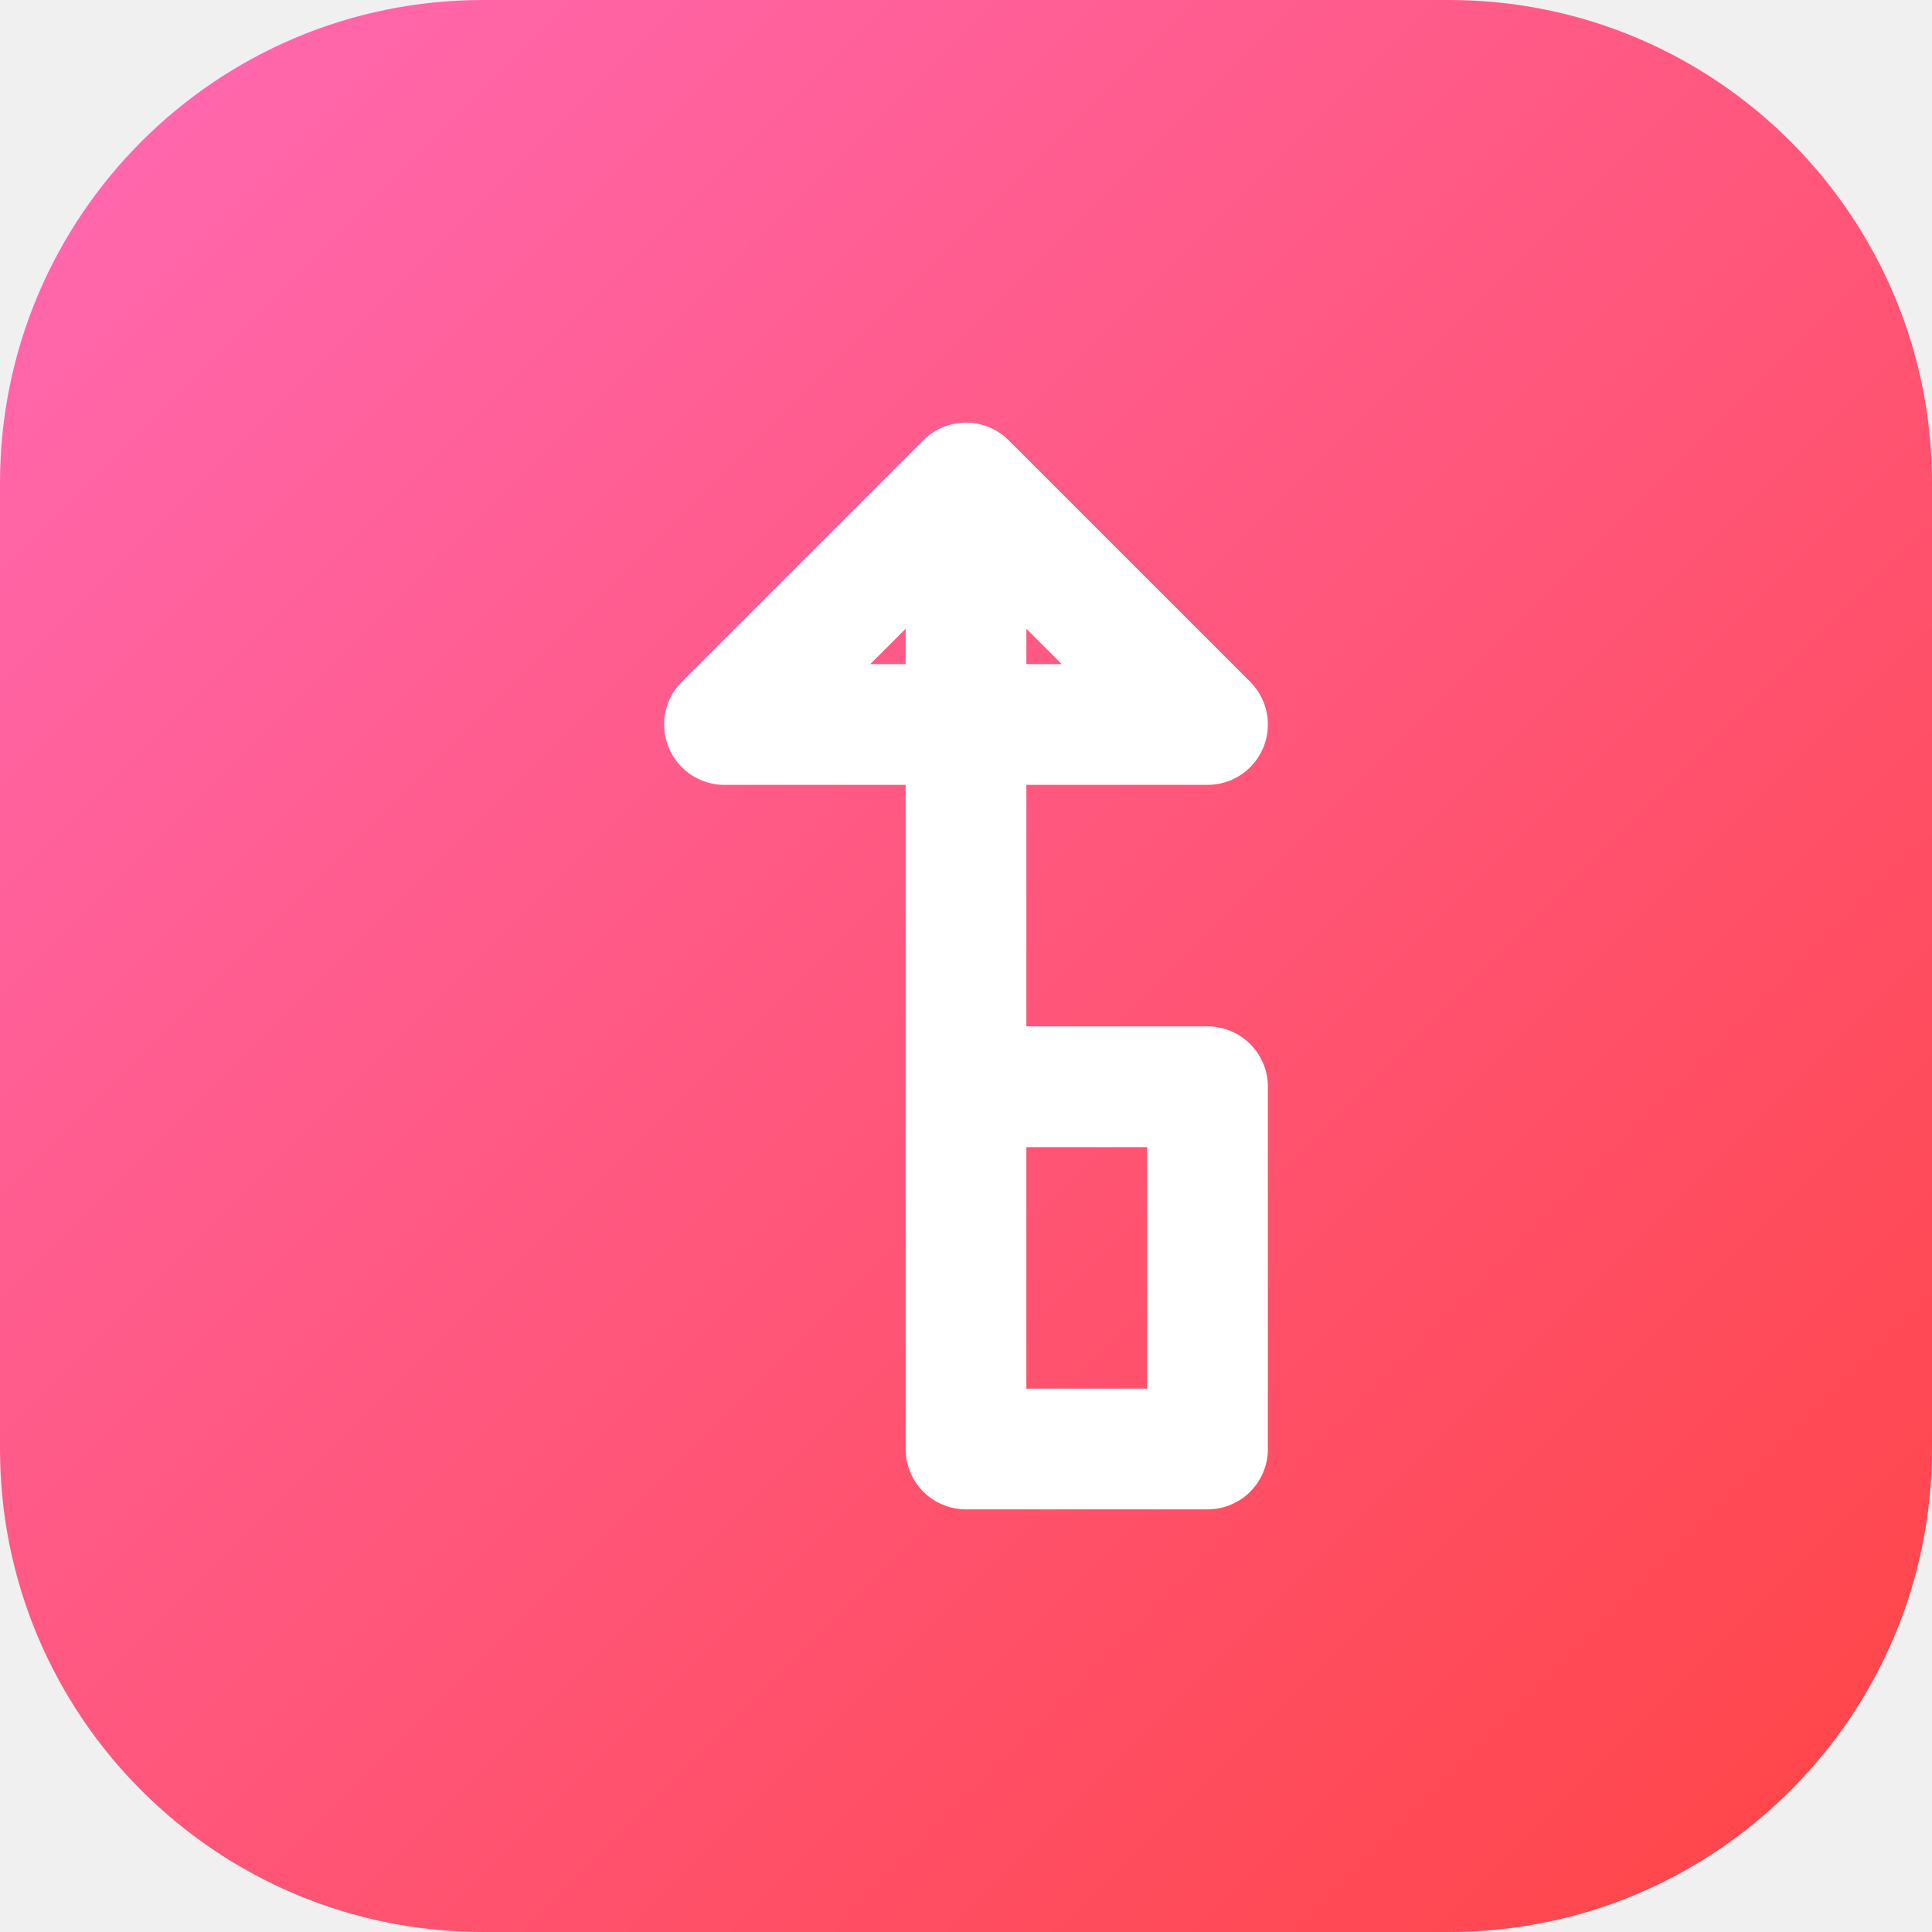
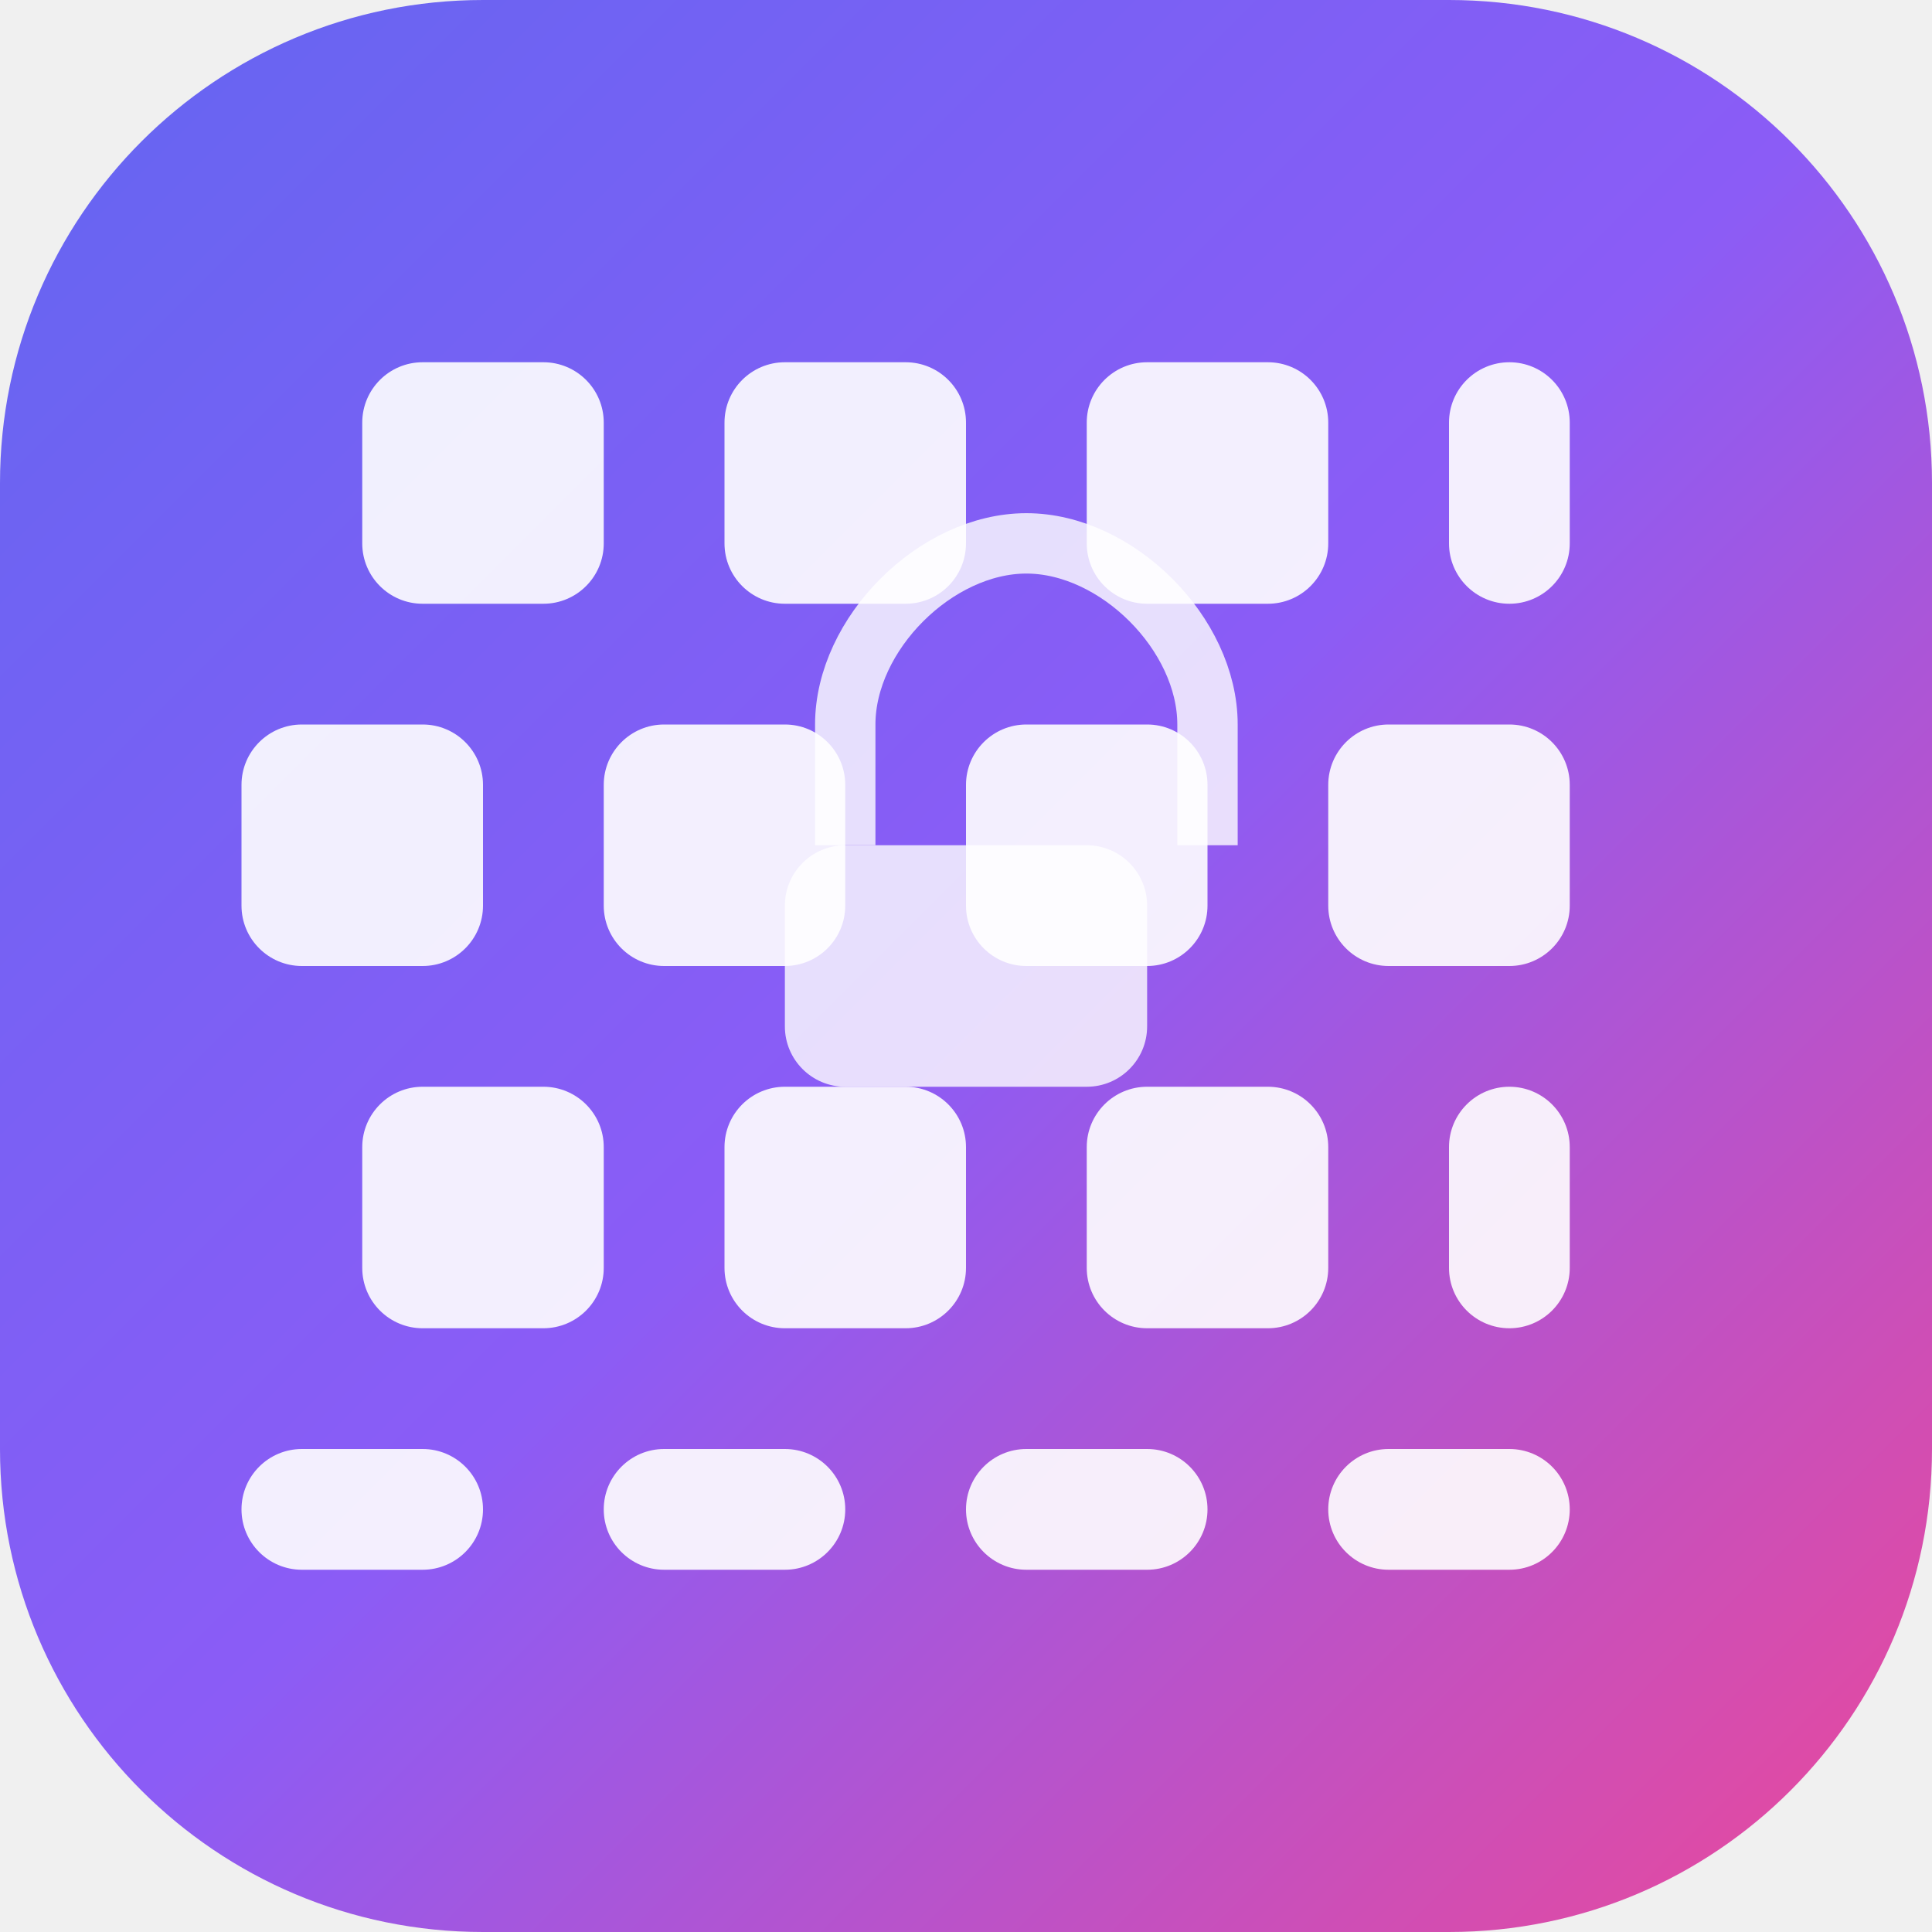
<svg xmlns="http://www.w3.org/2000/svg" width="32" height="32" viewBox="0 0 32 32" fill="none">
  <rect width="32" height="32" rx="8" fill="url(#gradient)" />
-   <path d="M16 8L20 12H16V8M16 8V12M16 8L12 12H16V24H20V18H16" stroke="white" stroke-width="2" stroke-linecap="round" stroke-linejoin="round" />
+   <g fill="white" opacity="0.9">
+     <rect x="6" y="6" width="4" height="4" rx="1" />
+     <rect x="12" y="6" width="4" height="4" rx="1" />
+     <rect x="18" y="6" width="4" height="4" rx="1" />
+     <rect x="24" y="6" width="2" height="4" rx="1" />
+     <rect x="4" y="12" width="4" height="4" rx="1" />
+     <rect x="10" y="12" width="4" height="4" rx="1" />
+     <rect x="16" y="12" width="4" height="4" rx="1" />
+     <rect x="22" y="12" width="4" height="4" rx="1" />
+     <rect x="6" y="18" width="4" height="4" rx="1" />
+     <rect x="12" y="18" width="4" height="4" rx="1" />
+     <rect x="18" y="18" width="4" height="4" rx="1" />
+     <rect x="24" y="18" width="2" height="4" rx="1" />
+     <rect x="4" y="24" width="4" height="2" rx="1" />
+     <rect x="10" y="24" width="4" height="2" rx="1" />
+     <rect x="16" y="24" width="4" height="2" rx="1" />
+     <rect x="22" y="24" width="4" height="2" rx="1" />
+   </g>
+   <g fill="white" opacity="0.8">
+     <rect x="13" y="14" width="6" height="4" rx="1" />
+     <path d="M14 14V12C14 10.5 15.5 9 17 9C18.5 9 20 10.5 20 12V14" stroke="white" stroke-width="1" fill="none" />
+   </g>
  <defs>
    <linearGradient id="gradient" x1="0" y1="0" x2="32" y2="32" gradientUnits="userSpaceOnUse">
-       <stop stop-color="#FF69B4" />
-       <stop offset="1" stop-color="#FF4444" />
+       <stop stop-color="#6366F1" />
+       <stop offset="0.5" stop-color="#8B5CF6" />
+       <stop offset="1" stop-color="#EC4899" />
    </linearGradient>
  </defs>
</svg>
